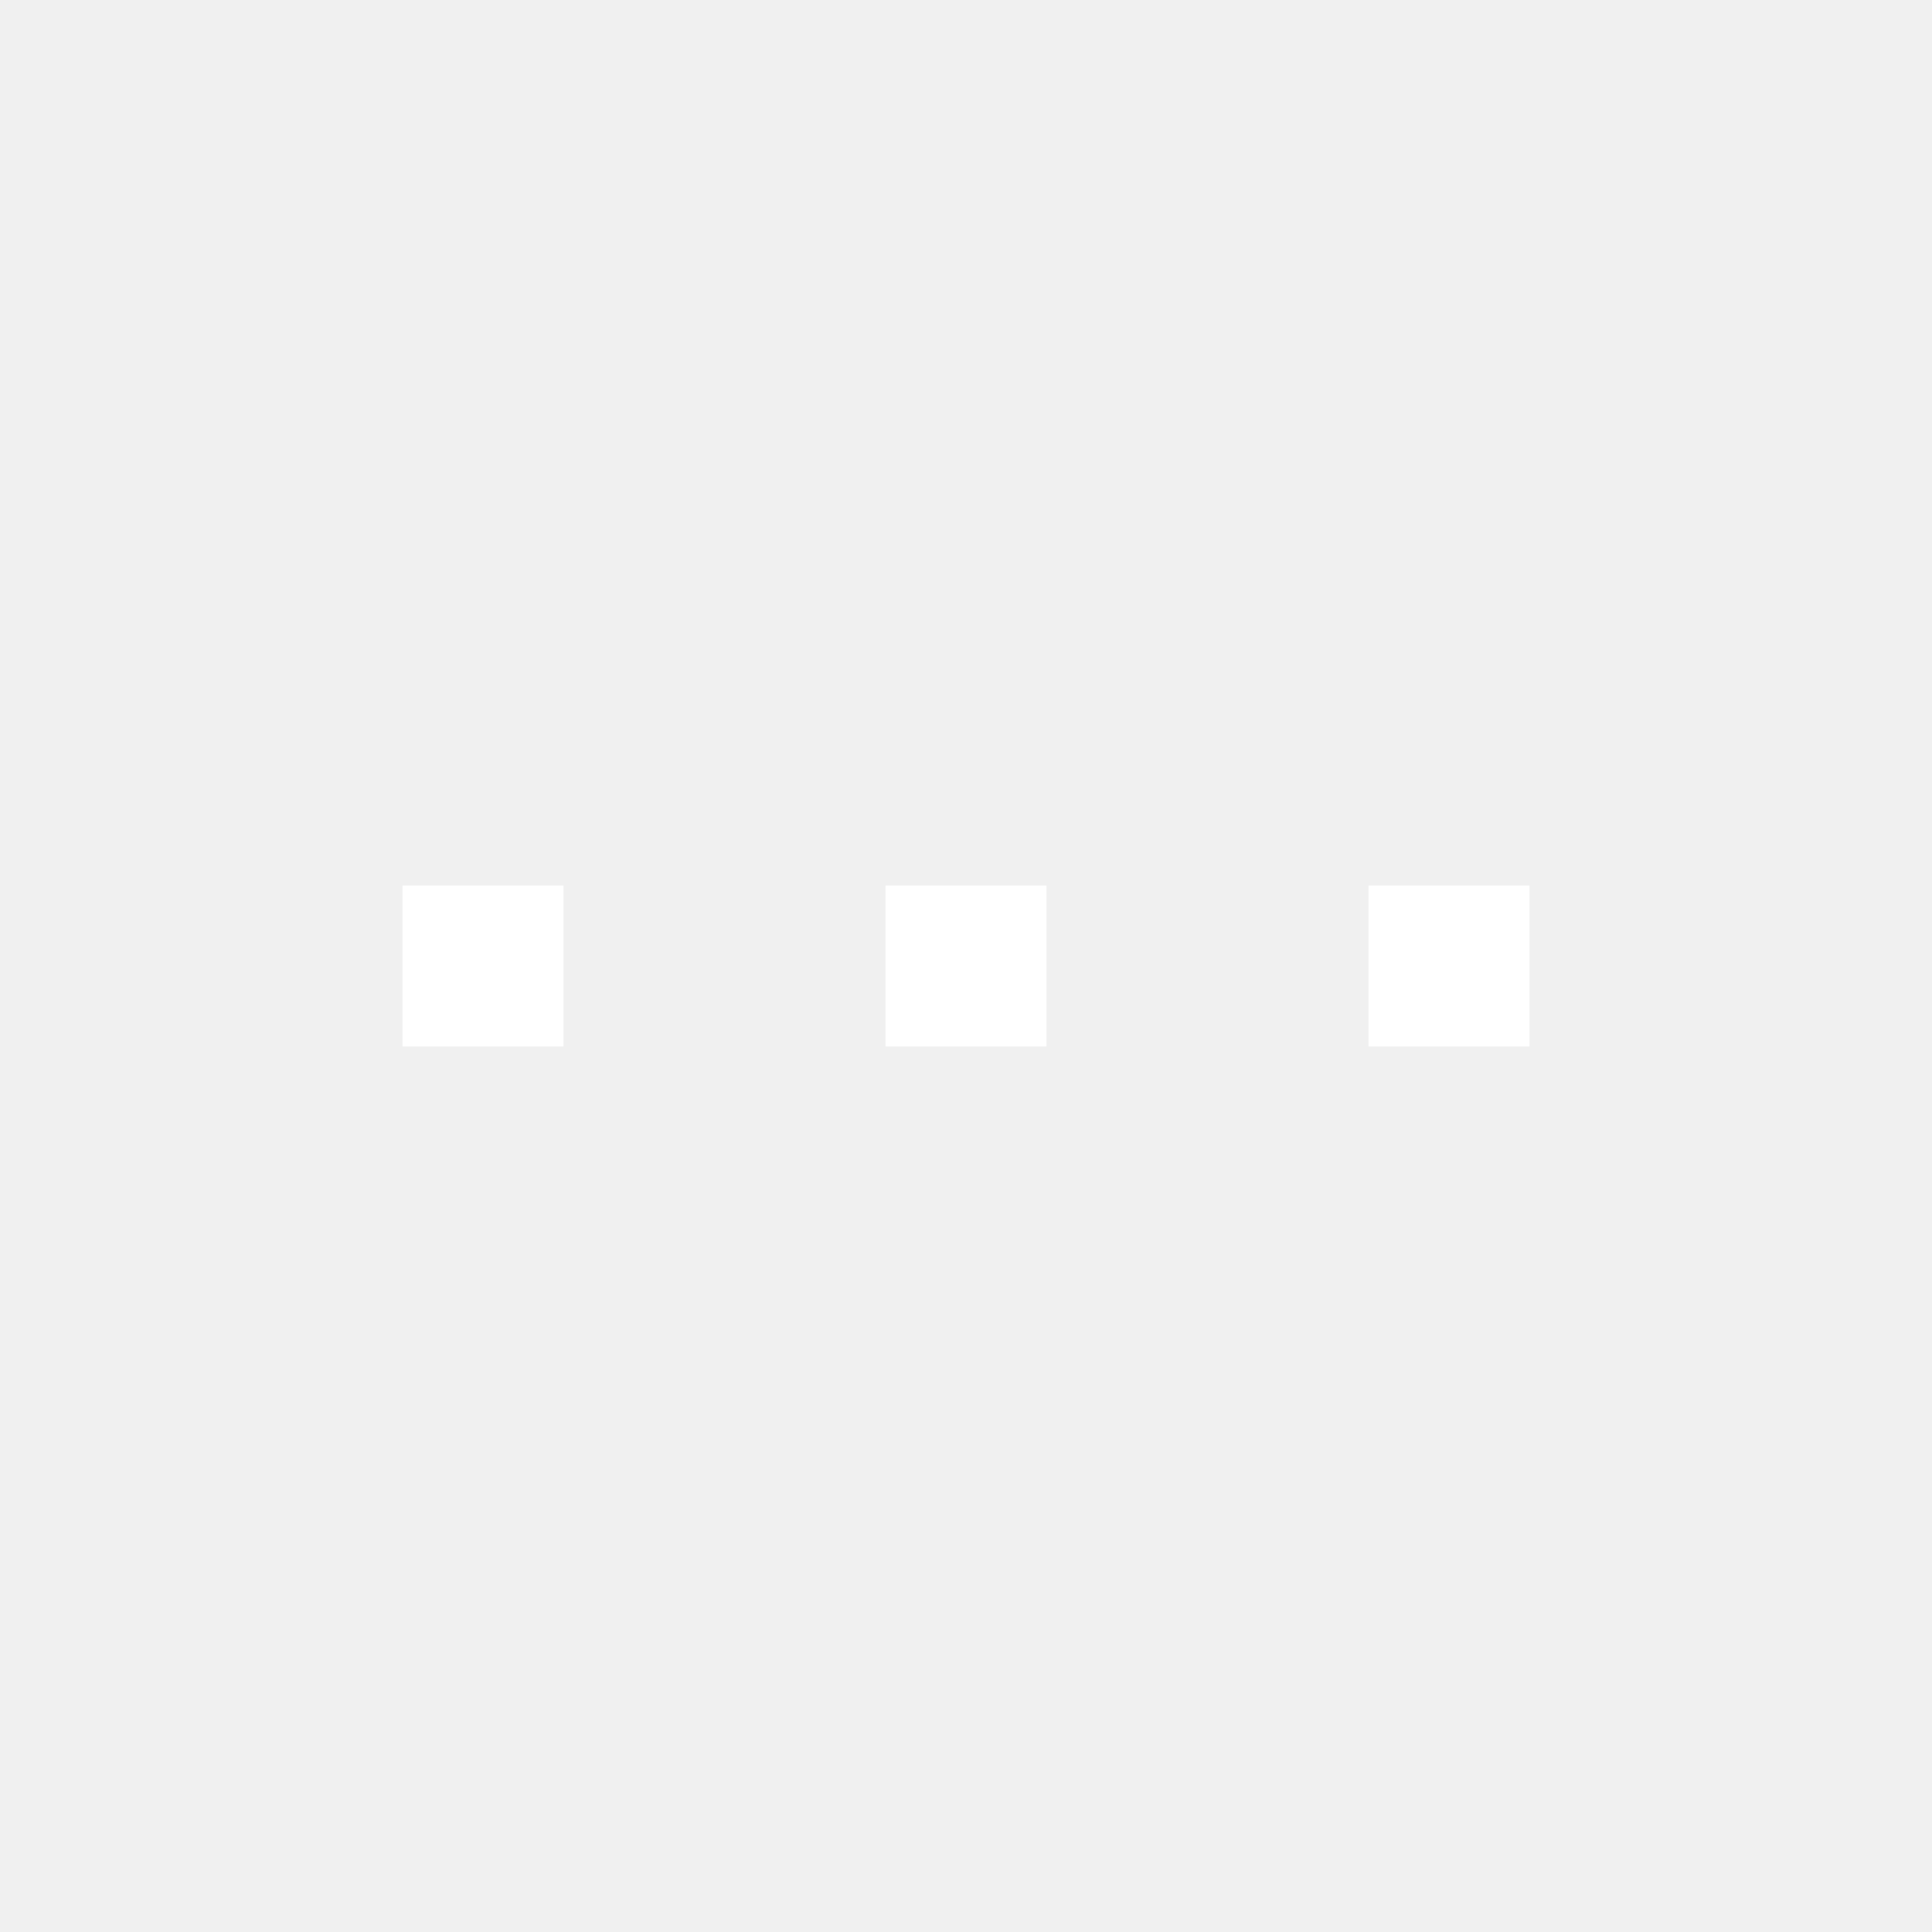
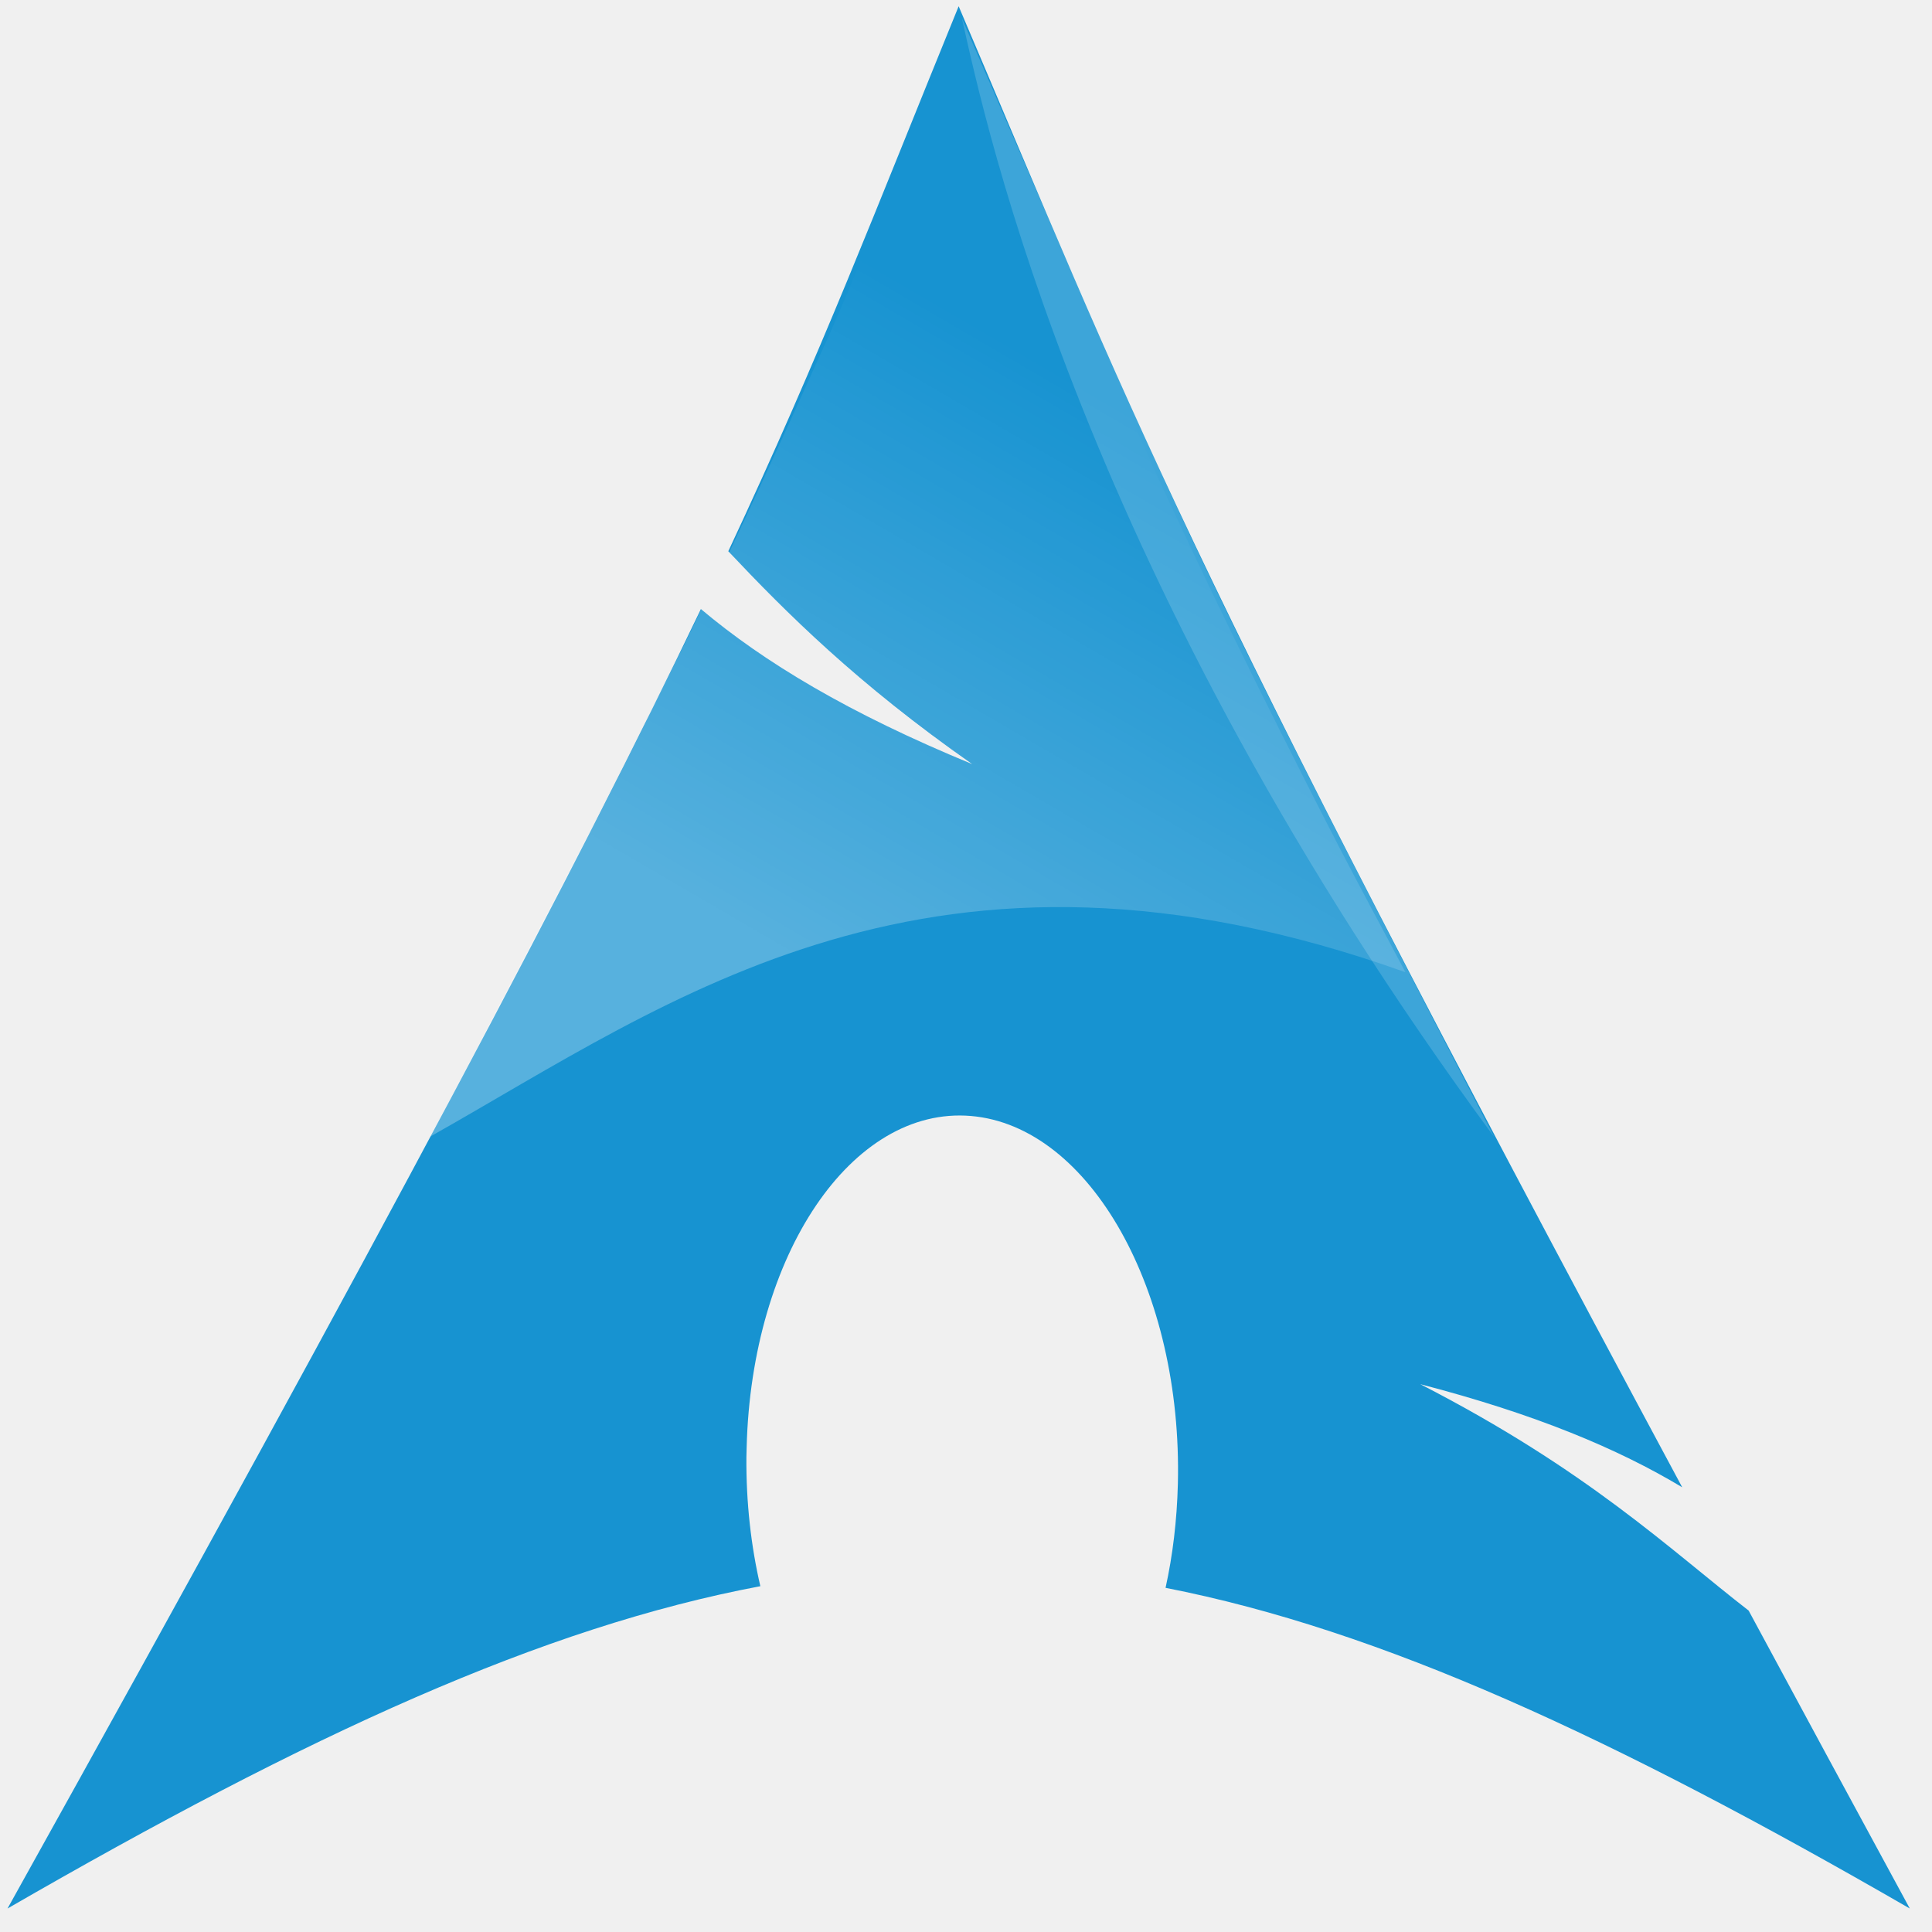
- <svg xmlns="http://www.w3.org/2000/svg" width="24" height="24" id="svg11300" version="1.0" style="display:inline;enable-background:new">
-   <defs id="defs3" />
-   <g style="display:inline" id="layer1" transform="translate(0,-276)">
-     <rect style="opacity:1;fill:#ffffff;fill-opacity:1;stroke:none;stroke-width:1;stroke-linecap:round;stroke-linejoin:miter;stroke-miterlimit:4;stroke-dasharray:none;stroke-dashoffset:0;stroke-opacity:1" id="rect4138" width="2" height="2" x="5" y="287" />
-     <rect style="display:inline;opacity:1;fill:#ffffff;fill-opacity:1;stroke:none;stroke-width:1;stroke-linecap:round;stroke-linejoin:miter;stroke-miterlimit:4;stroke-dasharray:none;stroke-dashoffset:0;stroke-opacity:1;enable-background:new" id="rect4138-6" width="2" height="2" x="11" y="287" />
-     <rect style="display:inline;opacity:1;fill:#ffffff;fill-opacity:1;stroke:none;stroke-width:1;stroke-linecap:round;stroke-linejoin:miter;stroke-miterlimit:4;stroke-dasharray:none;stroke-dashoffset:0;stroke-opacity:1;enable-background:new" id="rect4138-9" width="2" height="2" x="17" y="287" />
-   </g>
+ <svg xmlns="http://www.w3.org/2000/svg" width="65px" viewBox="0 0 65 65" version="1.1" height="65px">
+   <defs>
+     <linearGradient id="lg" y1="26.924%" x2="28.129%" x1="54.638%" y2="79.519%">
+       <stop stop-color="#fff" stop-opacity="0" offset="0" />
+       <stop stop-color="#fff" stop-opacity=".275" offset="1" />
+     </linearGradient>
+   </defs>
+   <path d="m32.253 0.21c-2.849 6.984-4.579 11.559-7.75 18.336 1.944 2.061 4.334 4.453 8.211 7.164-4.168-1.715-7.009-3.432-9.133-5.219-4.059 8.47-10.423 20.531-23.328 43.719 10.14-5.854 18.002-9.466 25.328-10.844-0.314-1.351-0.481-2.819-0.469-4.344l0.008-0.32c0.161-6.498 3.542-11.495 7.547-11.156 4.004 0.339 7.122 5.884 6.961 12.383-0.031 1.224-0.173 2.4-0.414 3.492 7.247 1.418 15.034 5.013 25.039 10.789-1.973-3.632-3.74-6.905-5.422-10.024-2.649-2.053-5.411-4.724-11.047-7.617 3.874 1.007 6.65 2.171 8.812 3.469-17.098-31.835-18.48-36.068-24.343-49.828v-0z" fill="#1793D1" />
+   <path id="path2522" fill-opacity=".166" fill="#fff" d="m50.266 38.249c-13.872-18.827-17.087-34.002-17.902-37.625 7.4 17.067 7.349 17.277 17.902 37.625z" />
+   <path d="m32.378 0.46c-0.36 0.884-0.7 1.747-1.032 2.562-0.364 0.895-0.718 1.756-1.062 2.594s-0.693 1.631-1.031 2.438c-0.339 0.806-0.654 1.604-1 2.406-0.346 0.802-0.726 1.613-1.094 2.437-0.368 0.825-0.752 1.658-1.156 2.532-0.404 0.873-0.828 1.801-1.282 2.75-0.061 0.128-0.124 0.276-0.187 0.406 1.939 2.054 4.33 4.427 8.187 7.125-4.167-1.715-7-3.432-9.125-5.219-0.11 0.226-0.198 0.425-0.312 0.656-0.42 0.871-0.871 1.733-1.344 2.688-0.113 0.224-0.196 0.427-0.312 0.656-0.501 1.004-1.026 2.043-1.594 3.156-0.113 0.22-0.228 0.402-0.344 0.625-0.343 0.667-1.44 2.77-2.562 4.907-0.655 1.248-1.169 2.27-1.907 3.656-0.209 0.398-0.639 1.195-0.75 1.406 8.125-4.573 16.891-11.216 32.813-5.531-0.797-1.51-1.562-2.919-2.25-4.25-0.688-1.332-1.312-2.571-1.906-3.75s-1.143-2.291-1.657-3.344c-0.513-1.053-0.989-2.047-1.437-3s-0.885-1.87-1.281-2.75c-0.397-0.879-0.766-1.73-1.125-2.562-0.359-0.833-0.695-1.658-1.032-2.469-0.336-0.811-0.672-1.59-1-2.406-0.142-0.355-0.263-0.734-0.406-1.094-0.888-2.085-1.759-4.152-2.812-6.625v0z" fill="url(#lg)" />
</svg>
